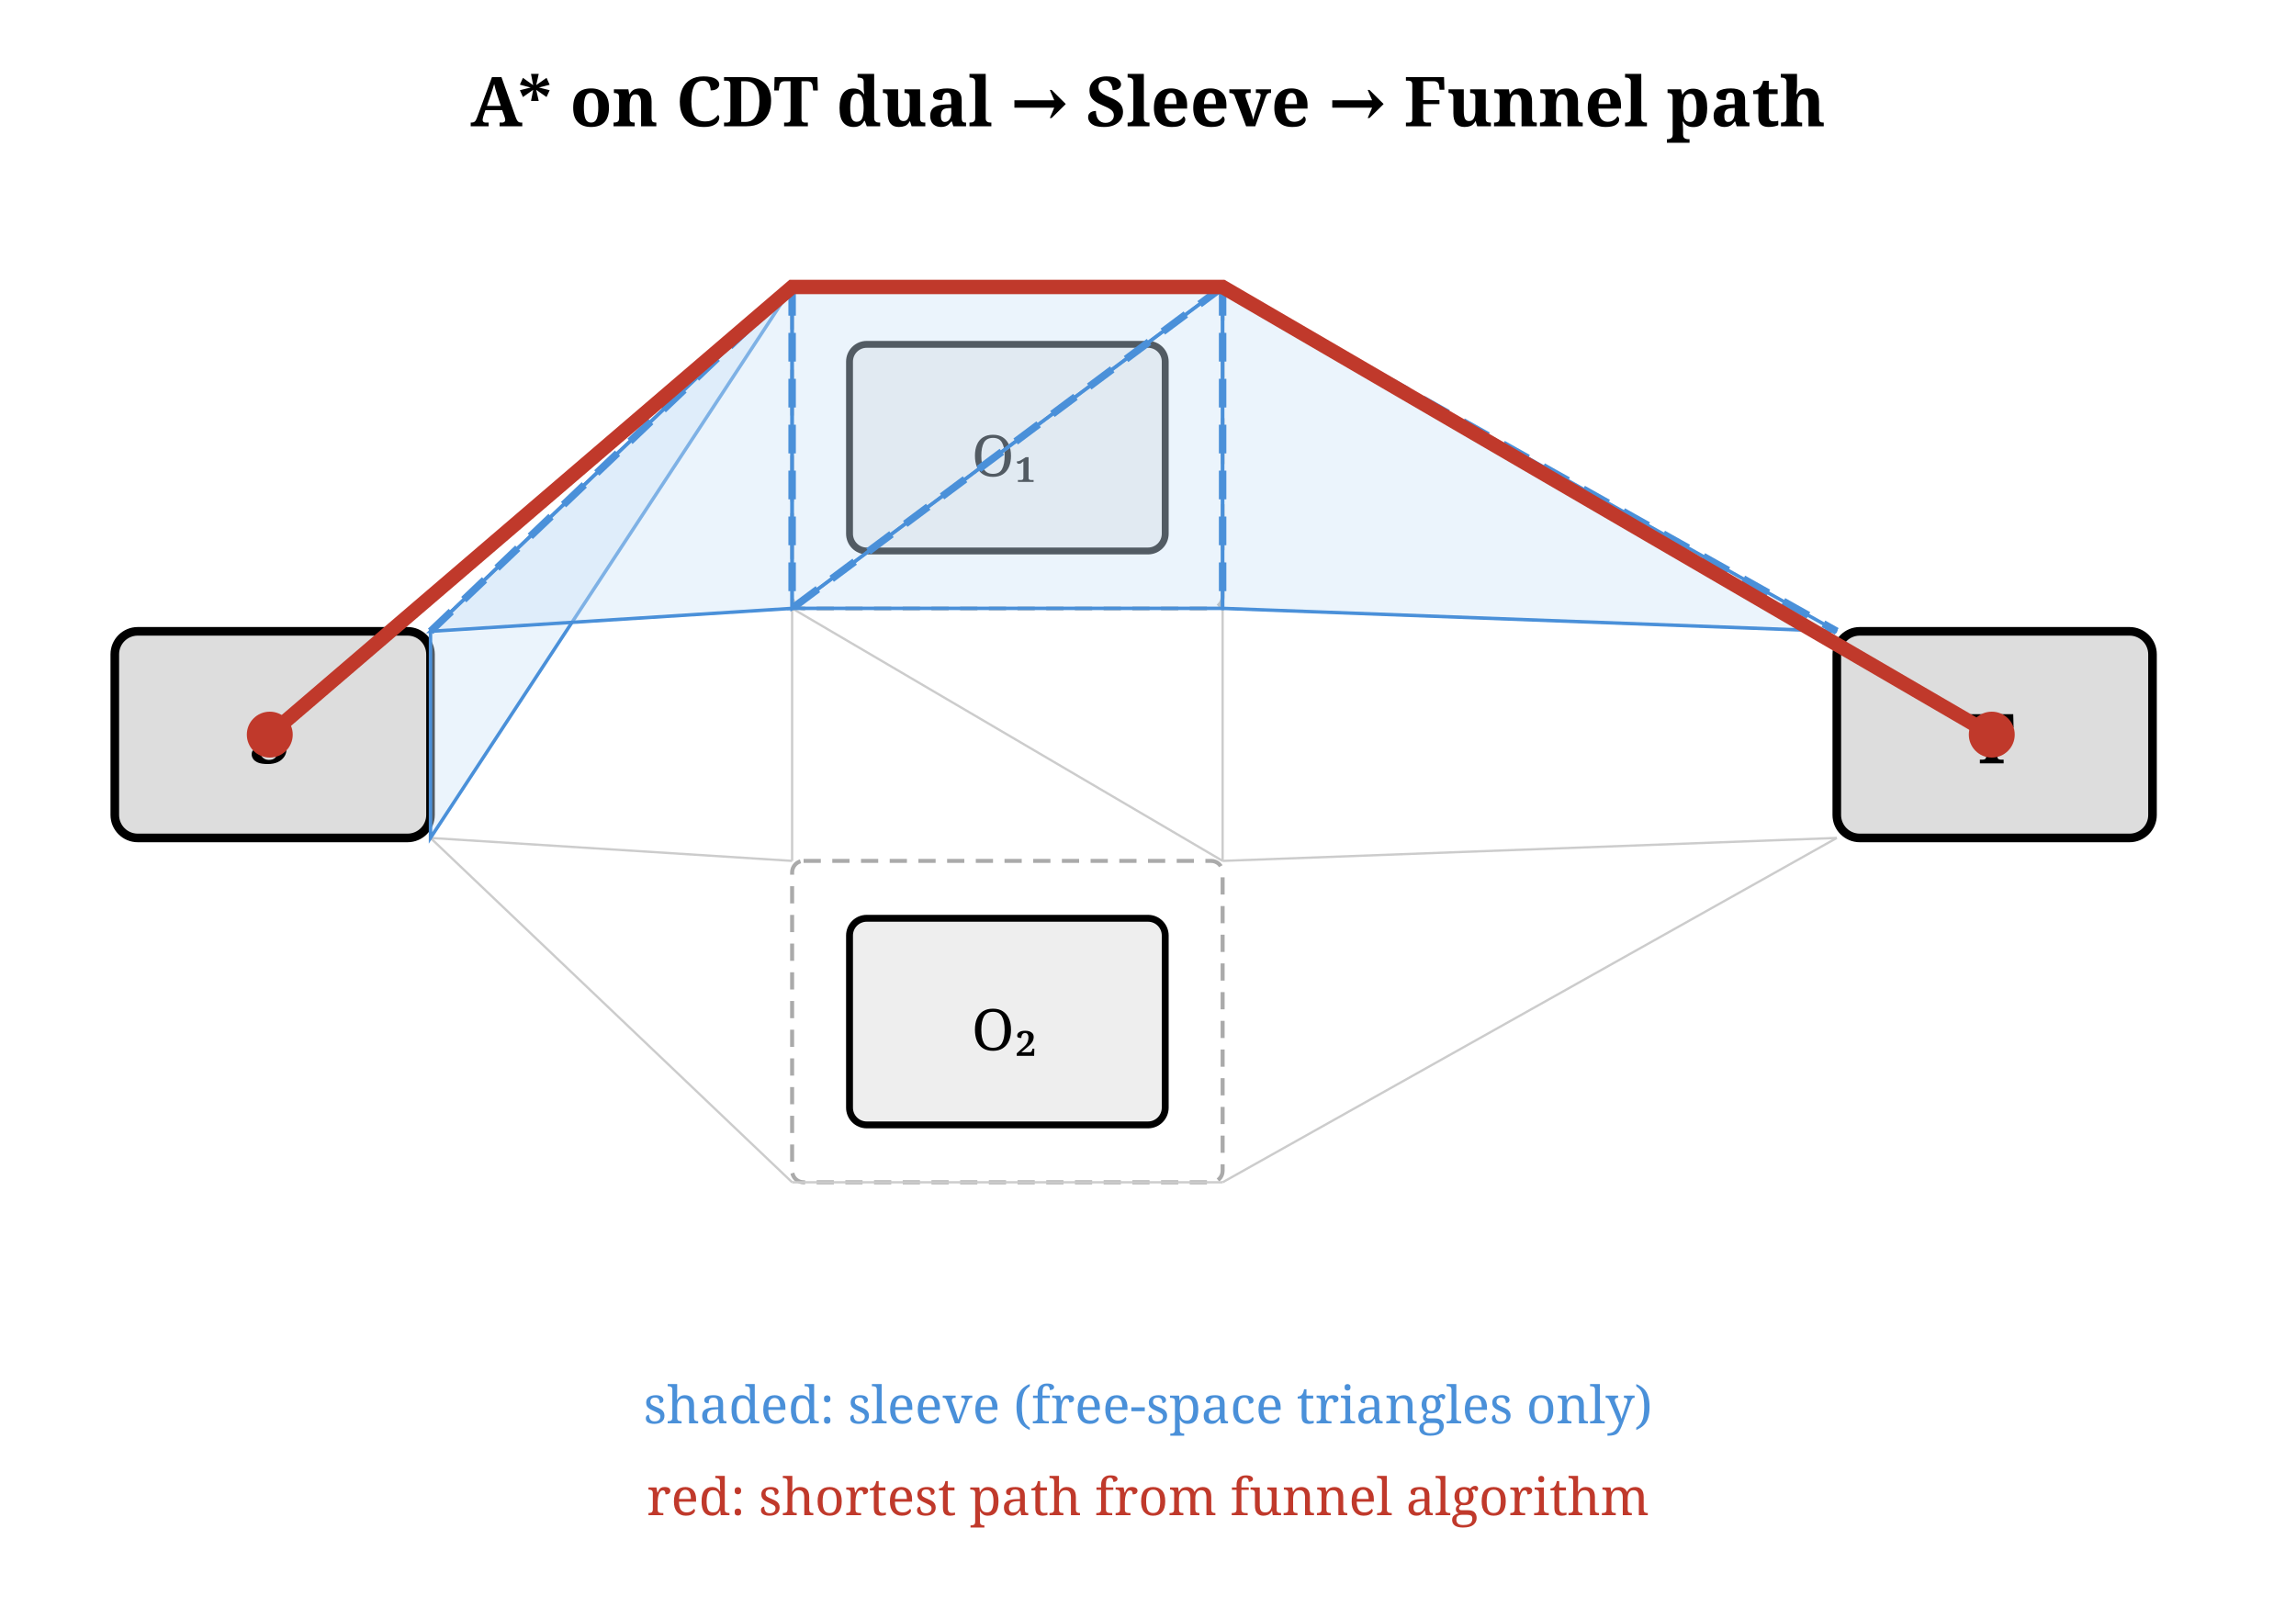
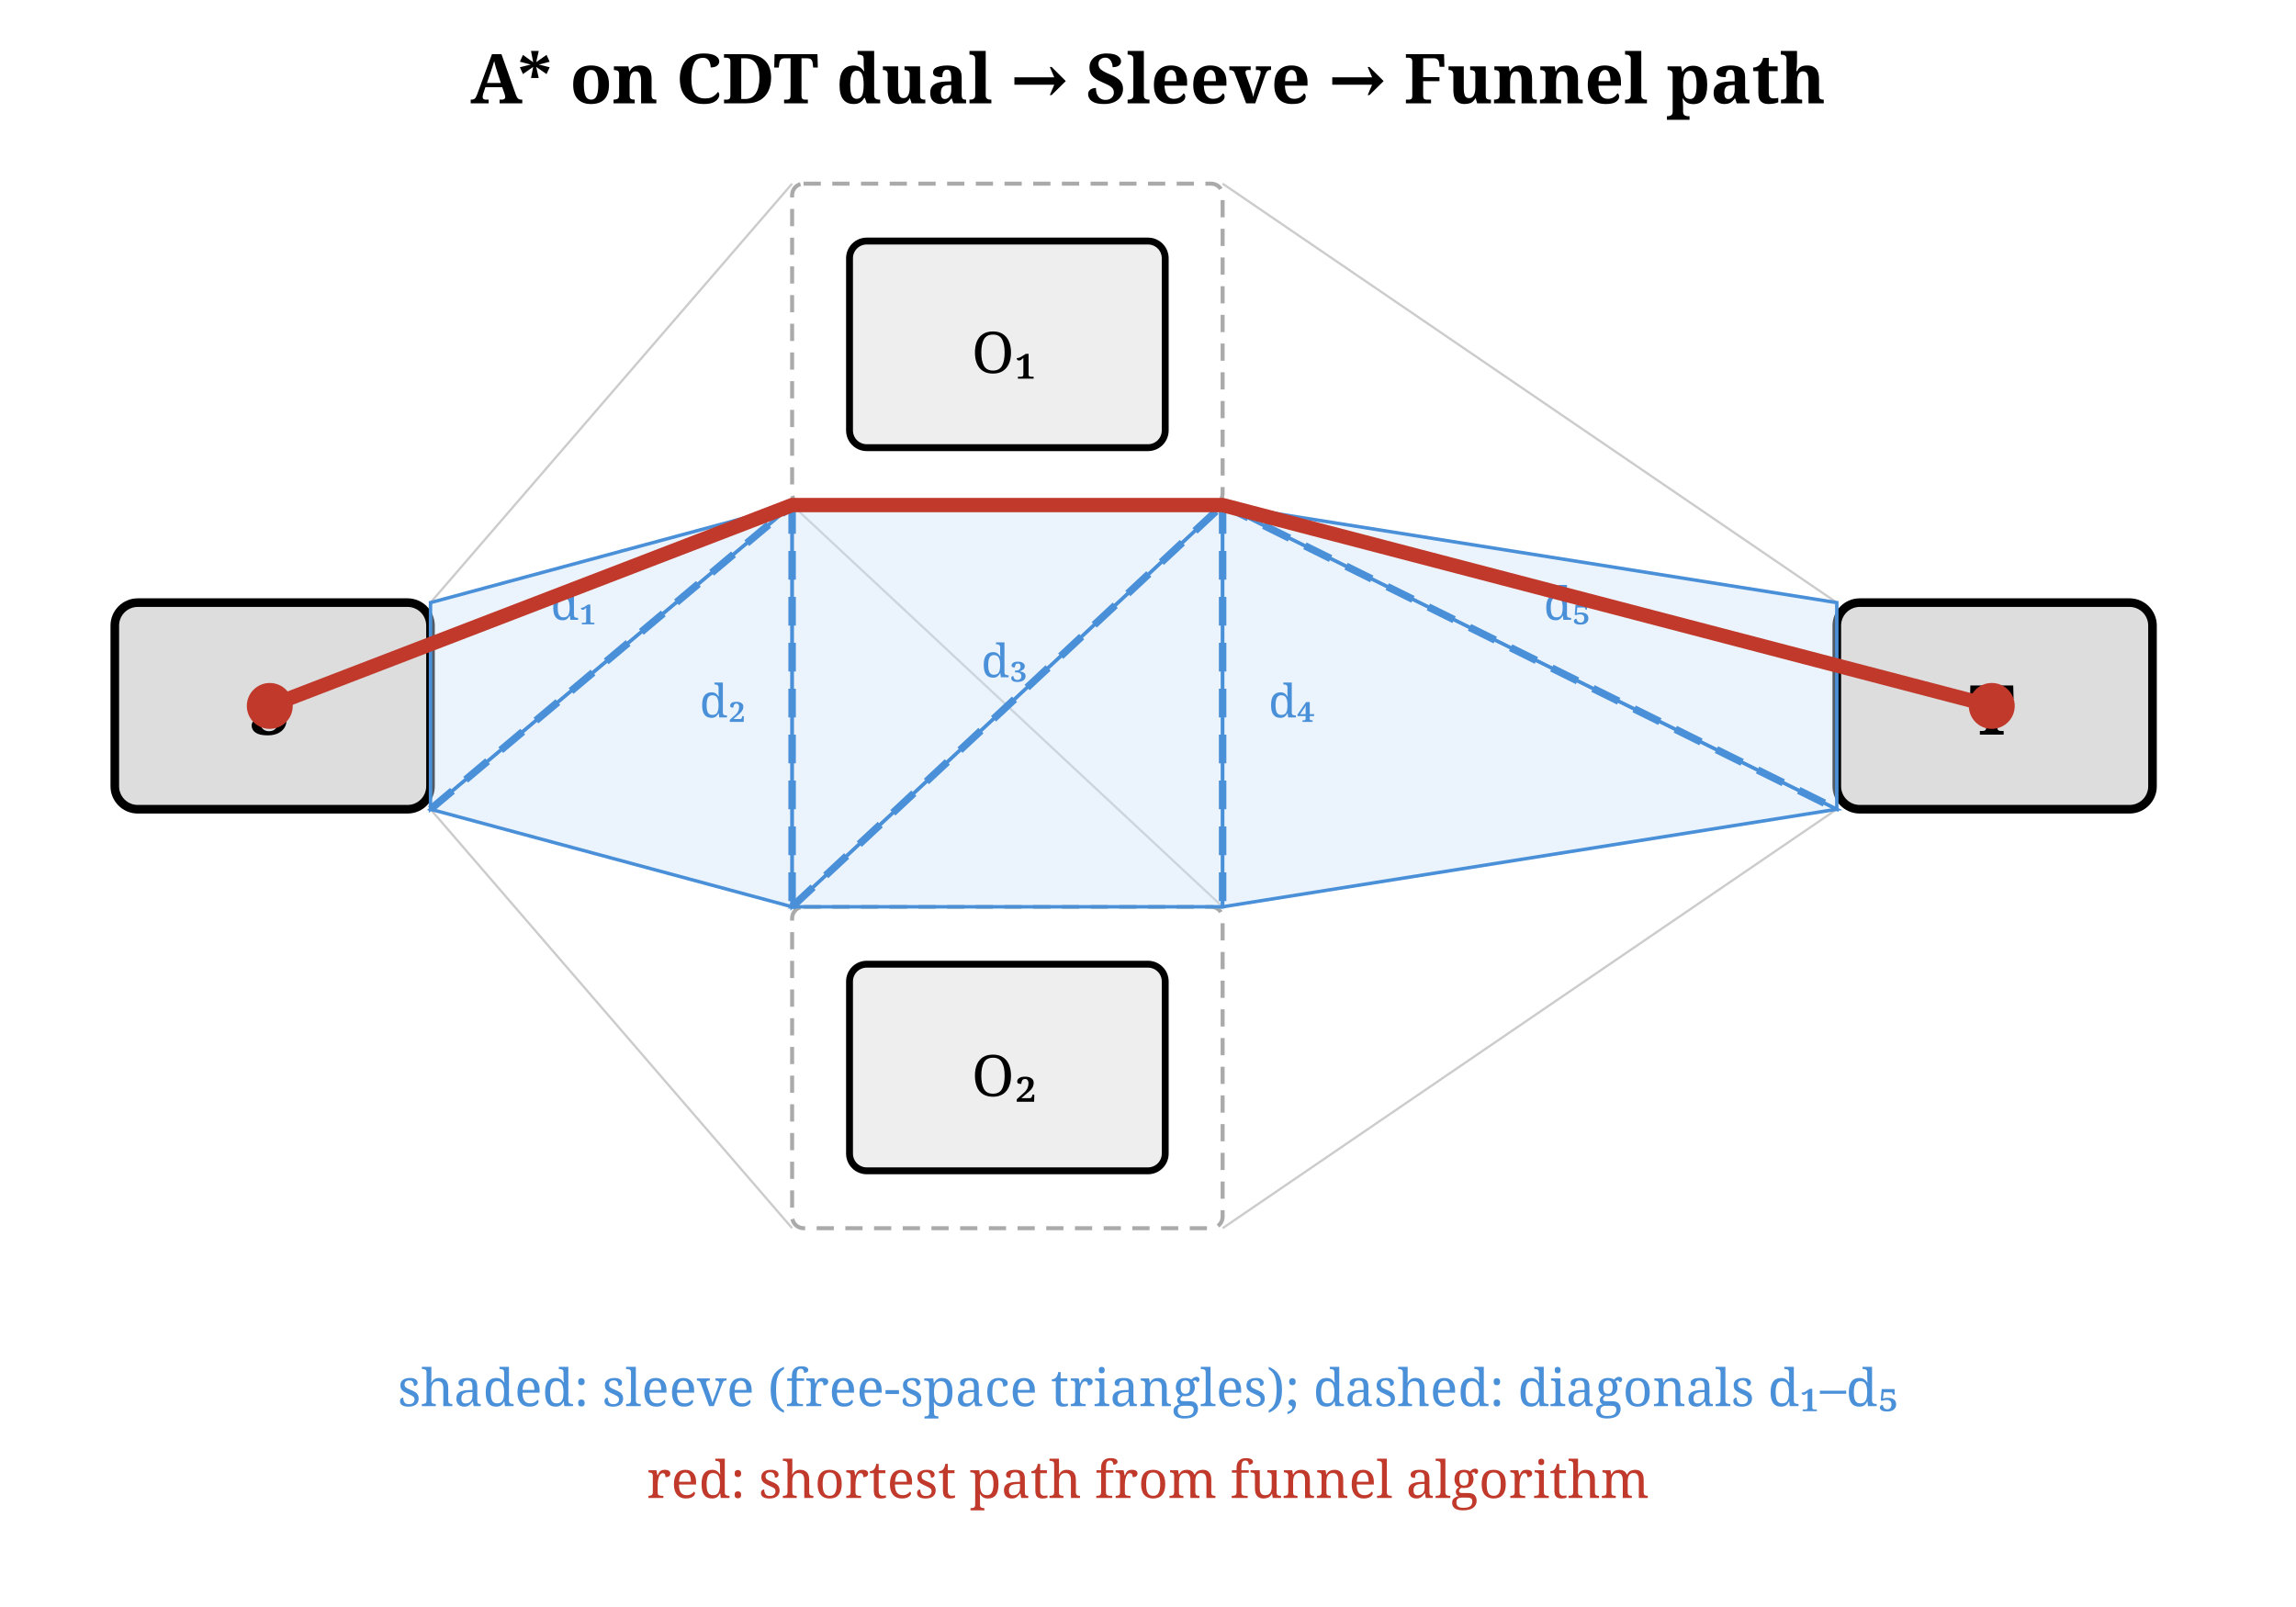
<svg xmlns="http://www.w3.org/2000/svg" version="1.1" width="400" height="280">
  <rect width="400" height="280" fill="white" />
-   <rect x="20" y="110" width="55" height="36" rx="4" fill="#ddd" stroke="black" stroke-width="1.5" />
-   <text x="47" y="133" text-anchor="middle" font-size="12" font-family="serif" font-weight="bold">S</text>
-   <rect x="320" y="110" width="55" height="36" rx="4" fill="#ddd" stroke="black" stroke-width="1.5" />
-   <text x="347" y="133" text-anchor="middle" font-size="12" font-family="serif" font-weight="bold">T</text>
-   <rect x="148" y="60" width="55" height="36" rx="3" fill="#eee" stroke="black" stroke-width="1.2" />
-   <text x="175" y="83" text-anchor="middle" font-size="10" font-family="serif">O₁</text>
-   <rect x="148" y="160" width="55" height="36" rx="3" fill="#eee" stroke="black" stroke-width="1.2" />
-   <text x="175" y="183" text-anchor="middle" font-size="10" font-family="serif">O₂</text>
-   <rect x="138" y="50" width="75" height="56" rx="2" fill="none" stroke="#aaa" stroke-width="0.7" stroke-dasharray="3,2" />
-   <rect x="138" y="150" width="75" height="56" rx="2" fill="none" stroke="#aaa" stroke-width="0.7" stroke-dasharray="3,2" />
+   <rect x="20" y="105" width="55" height="36" rx="4" fill="#ddd" stroke="black" stroke-width="1.5" />
+   <text x="47" y="128" text-anchor="middle" font-size="12" font-family="serif" font-weight="bold">S</text>
+   <rect x="320" y="105" width="55" height="36" rx="4" fill="#ddd" stroke="black" stroke-width="1.5" />
+   <text x="347" y="128" text-anchor="middle" font-size="12" font-family="serif" font-weight="bold">T</text>
+   <rect x="148" y="42" width="55" height="36" rx="3" fill="#eee" stroke="black" stroke-width="1.2" />
+   <text x="175" y="65" text-anchor="middle" font-size="10" font-family="serif">O₁</text>
+   <rect x="138" y="32" width="75" height="56" rx="2" fill="none" stroke="#aaa" stroke-width="0.7" stroke-dasharray="3,2" />
+   <rect x="148" y="168" width="55" height="36" rx="3" fill="#eee" stroke="black" stroke-width="1.2" />
+   <text x="175" y="191" text-anchor="middle" font-size="10" font-family="serif">O₂</text>
+   <rect x="138" y="158" width="75" height="56" rx="2" fill="none" stroke="#aaa" stroke-width="0.7" stroke-dasharray="3,2" />
  <g stroke="#ccc" stroke-width="0.4" fill="none">
-     <line x1="75" y1="110" x2="138" y2="50" />
-     <line x1="138" y1="50" x2="213" y2="50" />
-     <line x1="213" y1="50" x2="320" y2="110" />
-     <line x1="75" y1="110" x2="138" y2="106" />
-     <line x1="213" y1="106" x2="320" y2="110" />
-     <line x1="75" y1="146" x2="138" y2="150" />
-     <line x1="138" y1="206" x2="213" y2="206" />
-     <line x1="213" y1="150" x2="320" y2="146" />
-     <line x1="75" y1="146" x2="138" y2="206" />
-     <line x1="213" y1="206" x2="320" y2="146" />
-     <line x1="138" y1="106" x2="138" y2="150" />
-     <line x1="213" y1="106" x2="213" y2="150" />
-     <line x1="138" y1="106" x2="213" y2="150" />
+     <line x1="75" y1="105" x2="138" y2="32" />
+     <line x1="213" y1="32" x2="320" y2="105" />
+     <line x1="75" y1="141" x2="138" y2="214" />
+     <line x1="213" y1="214" x2="320" y2="141" />
+     <line x1="75" y1="105" x2="138" y2="88" />
+     <line x1="75" y1="141" x2="138" y2="158" />
+     <line x1="213" y1="88" x2="320" y2="105" />
+     <line x1="213" y1="158" x2="320" y2="141" />
+     <line x1="138" y1="88" x2="138" y2="158" />
+     <line x1="213" y1="88" x2="213" y2="158" />
+     <line x1="138" y1="88" x2="213" y2="88" />
+     <line x1="138" y1="158" x2="213" y2="158" />
+     <line x1="138" y1="88" x2="213" y2="158" />
  </g>
-   <polygon points="75,110 138,50 75,146" fill="#cde4f7" fill-opacity="0.4" stroke="#4a90d9" stroke-width="0.6" />
-   <polygon points="75,110 138,50 138,106" fill="#cde4f7" fill-opacity="0.4" stroke="#4a90d9" stroke-width="0.6" />
-   <polygon points="138,50 213,50 138,106" fill="#cde4f7" fill-opacity="0.4" stroke="#4a90d9" stroke-width="0.6" />
-   <polygon points="213,50 138,106 213,106" fill="#cde4f7" fill-opacity="0.4" stroke="#4a90d9" stroke-width="0.6" />
-   <polygon points="213,50 213,106 320,110" fill="#cde4f7" fill-opacity="0.4" stroke="#4a90d9" stroke-width="0.6" />
+   <polygon points="75,105 75,141 138,88" fill="#cde4f7" fill-opacity="0.4" stroke="#4a90d9" stroke-width="0.6" />
+   <polygon points="75,141 138,88 138,158" fill="#cde4f7" fill-opacity="0.4" stroke="#4a90d9" stroke-width="0.6" />
+   <polygon points="138,88 213,88 138,158" fill="#cde4f7" fill-opacity="0.4" stroke="#4a90d9" stroke-width="0.6" />
+   <polygon points="213,88 138,158 213,158" fill="#cde4f7" fill-opacity="0.4" stroke="#4a90d9" stroke-width="0.6" />
+   <polygon points="213,88 213,158 320,141" fill="#cde4f7" fill-opacity="0.4" stroke="#4a90d9" stroke-width="0.6" />
+   <polygon points="213,88 320,141 320,105" fill="#cde4f7" fill-opacity="0.4" stroke="#4a90d9" stroke-width="0.6" />
  <g stroke="#4a90d9" stroke-width="1.3" stroke-dasharray="5,3">
-     <line x1="75" y1="110" x2="138" y2="50" />
-     <line x1="138" y1="50" x2="138" y2="106" />
-     <line x1="213" y1="50" x2="138" y2="106" />
-     <line x1="213" y1="50" x2="213" y2="106" />
-     <line x1="213" y1="50" x2="320" y2="110" />
+     <line x1="75" y1="141" x2="138" y2="88" />
+     <line x1="138" y1="88" x2="138" y2="158" />
+     <line x1="138" y1="158" x2="213" y2="88" />
+     <line x1="213" y1="88" x2="213" y2="158" />
+     <line x1="213" y1="88" x2="320" y2="141" />
  </g>
-   <polyline points="47,128 138,50 213,50 347,128" fill="none" stroke="#c0392b" stroke-width="2.5" />
-   <circle cx="47" cy="128" r="4" fill="#c0392b" />
-   <circle cx="347" cy="128" r="4" fill="#c0392b" />
-   <text x="200" y="22" text-anchor="middle" font-size="12" font-family="serif" font-weight="bold">A* on CDT dual → Sleeve → Funnel path</text>
-   <text x="200" y="248" text-anchor="middle" font-size="9" font-family="serif" fill="#4a90d9">shaded: sleeve (free-space triangles only)</text>
-   <text x="200" y="264" text-anchor="middle" font-size="9" font-family="serif" fill="#c0392b">red: shortest path from funnel algorithm</text>
+   <g font-size="8" font-family="serif" fill="#4a90d9">
+     <text x="100" y="108" text-anchor="middle">d₁</text>
+     <text x="130" y="125" text-anchor="end">d₂</text>
+     <text x="175" y="118" text-anchor="middle">d₃</text>
+     <text x="221" y="125" text-anchor="start">d₄</text>
+     <text x="273" y="108" text-anchor="middle">d₅</text>
+   </g>
+   <polyline points="47,123 138,88 213,88 347,123" fill="none" stroke="#c0392b" stroke-width="2.5" />
+   <circle cx="47" cy="123" r="4" fill="#c0392b" />
+   <circle cx="347" cy="123" r="4" fill="#c0392b" />
+   <text x="200" y="18" text-anchor="middle" font-size="12" font-family="serif" font-weight="bold">A* on CDT dual → Sleeve → Funnel path</text>
+   <text x="200" y="245" text-anchor="middle" font-size="9" font-family="serif" fill="#4a90d9">shaded: sleeve (free-space triangles); dashed: diagonals d₁–d₅</text>
+   <text x="200" y="261" text-anchor="middle" font-size="9" font-family="serif" fill="#c0392b">red: shortest path from funnel algorithm</text>
</svg>
